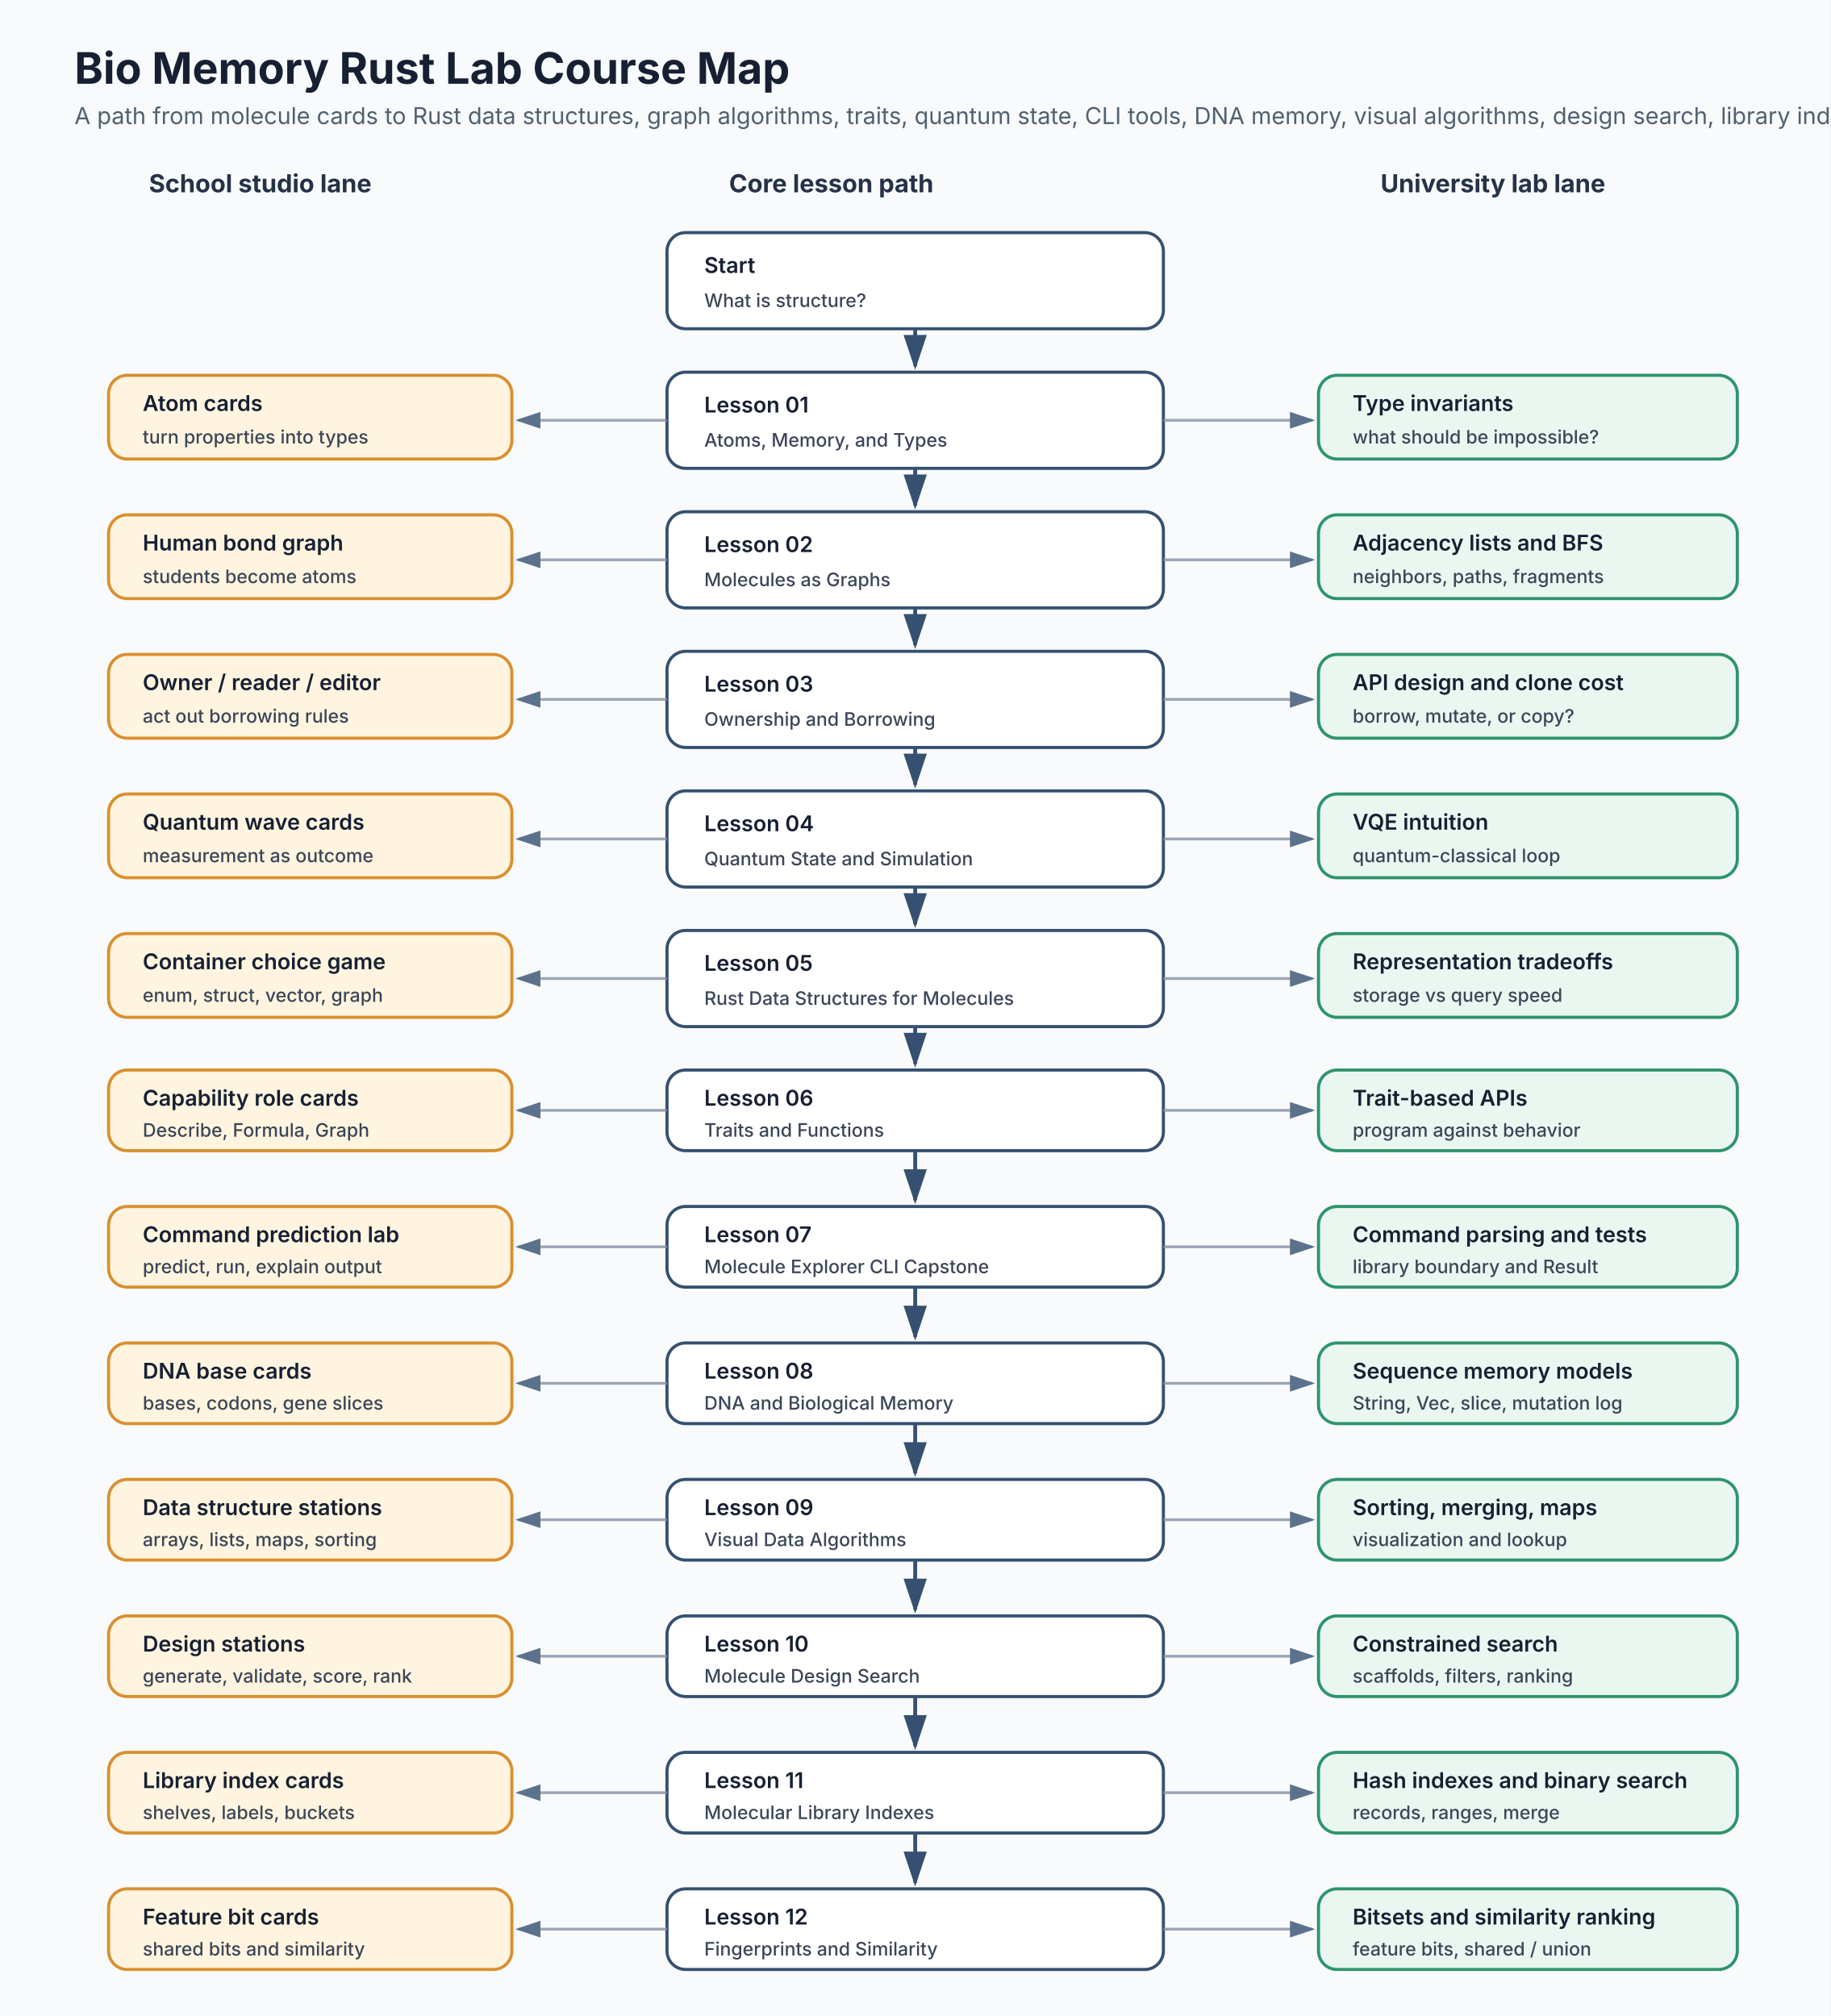
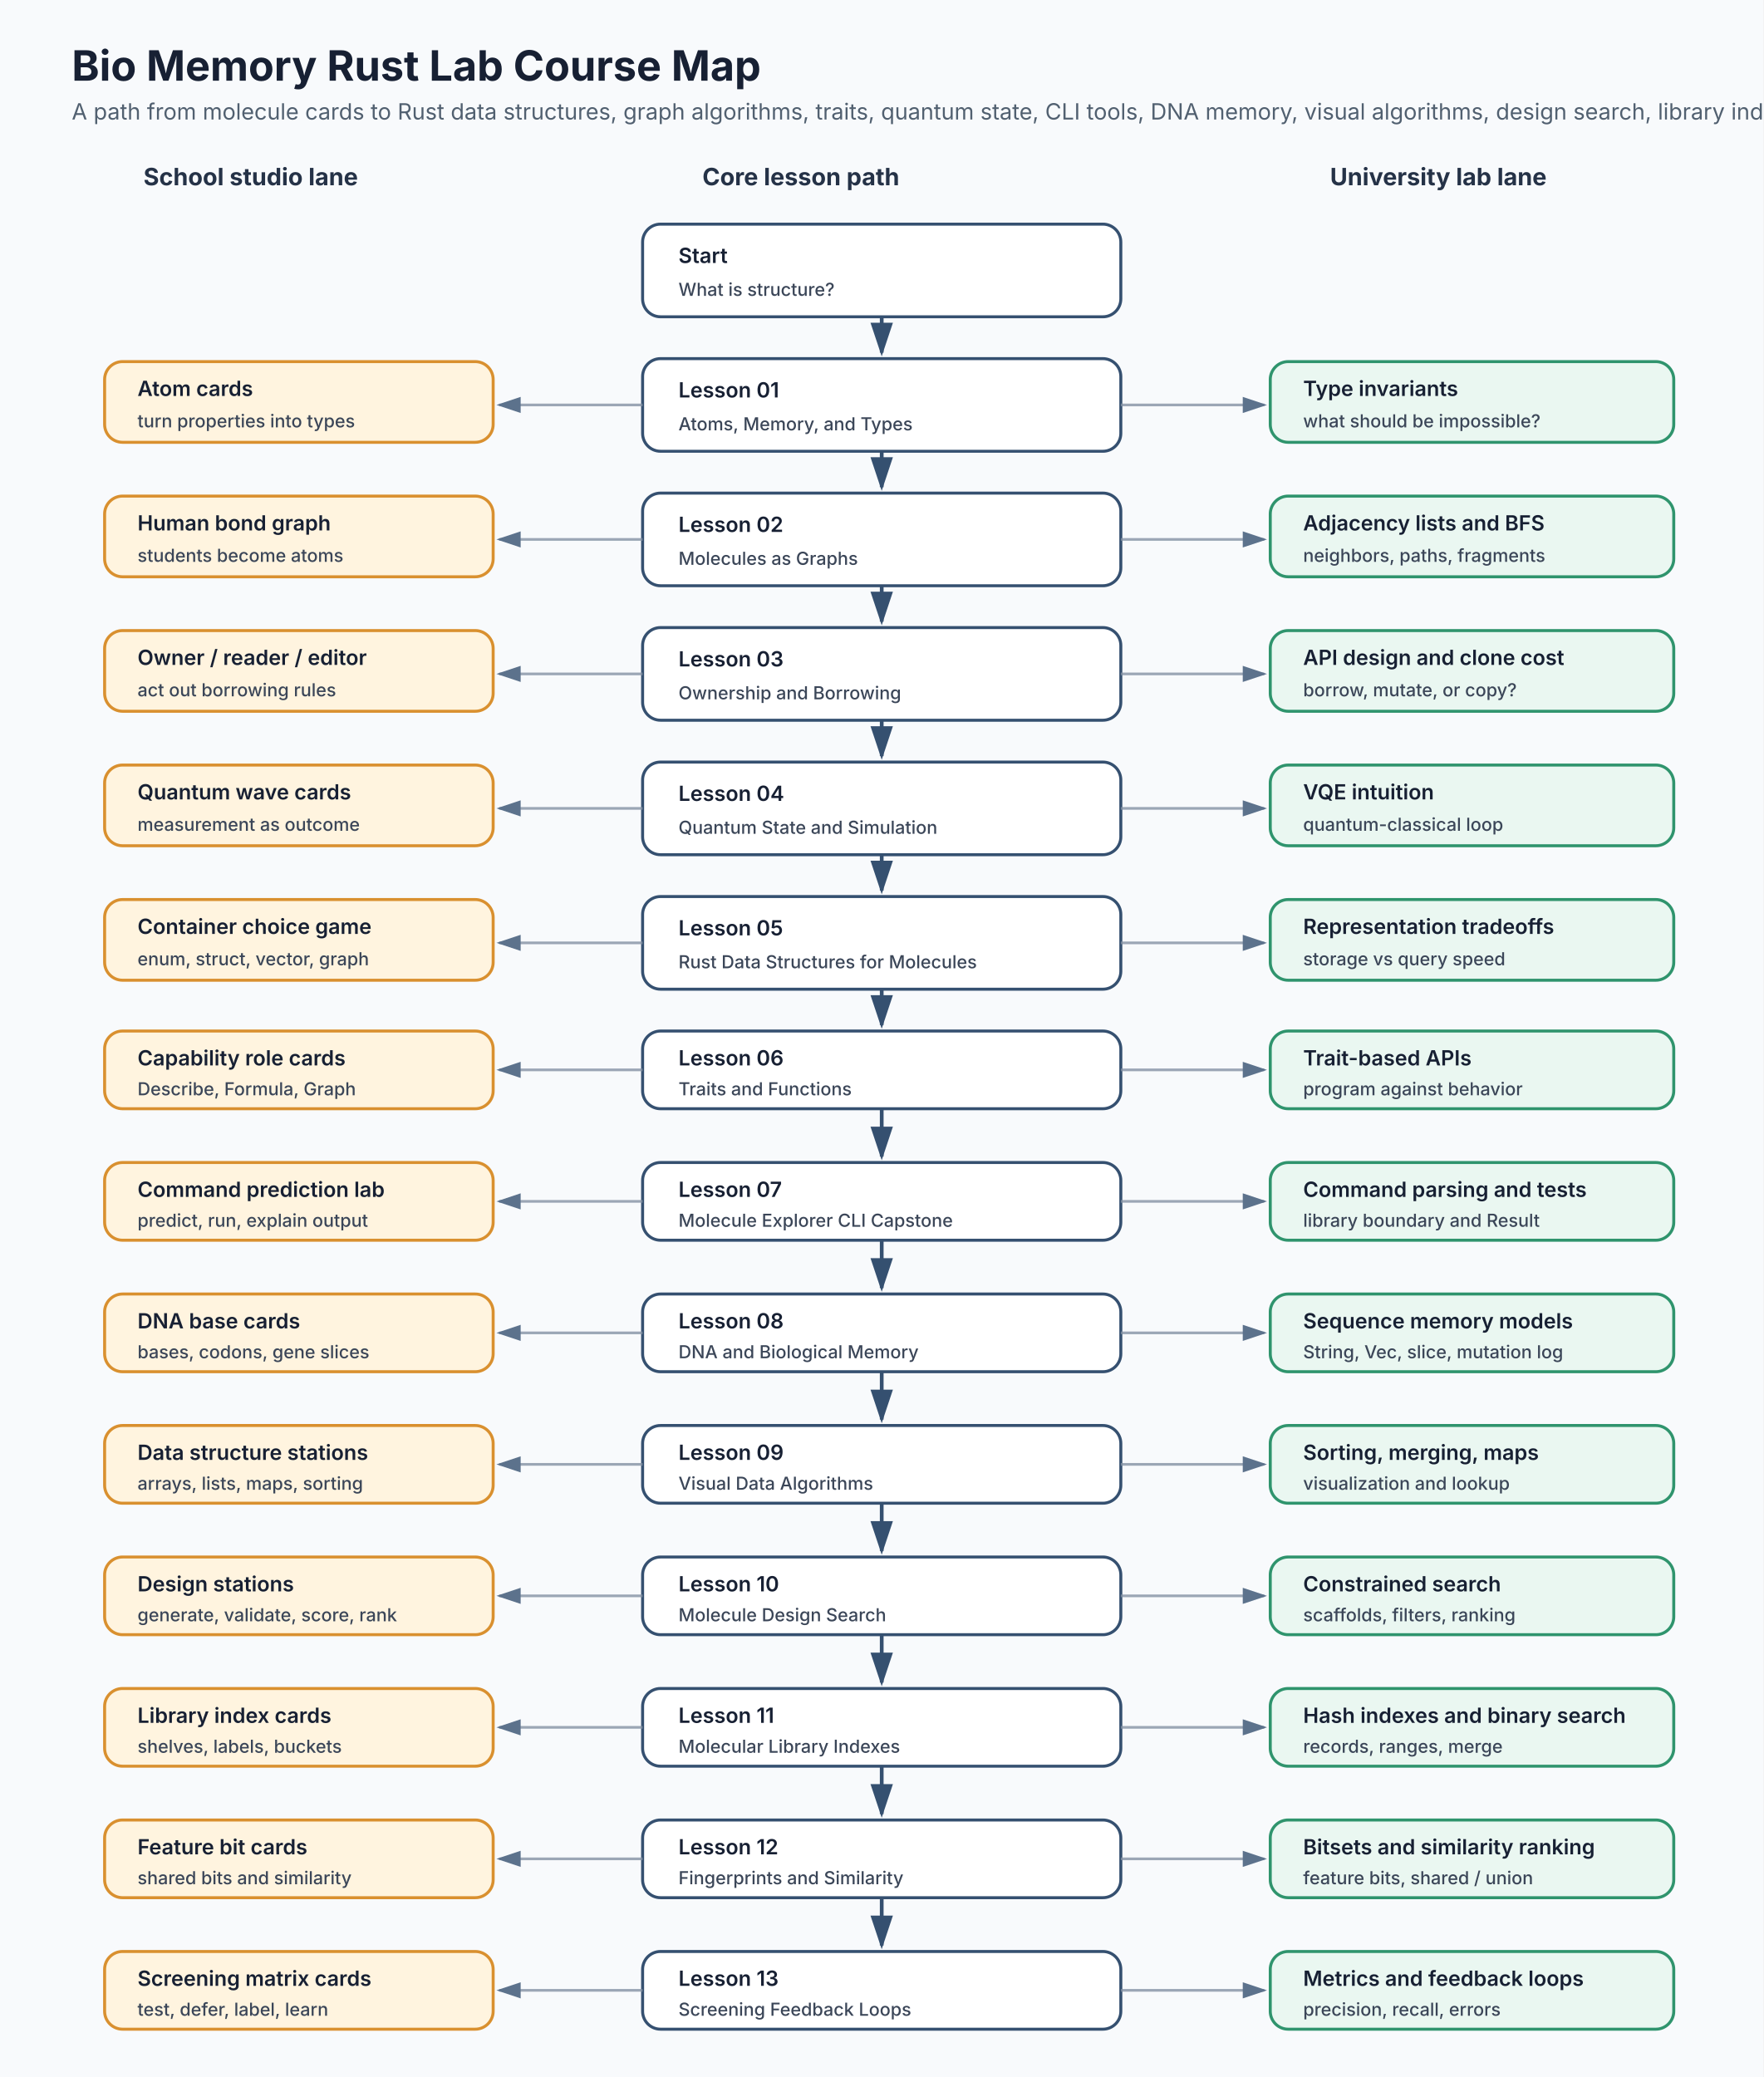
- <svg xmlns="http://www.w3.org/2000/svg" width="1180" height="1300" viewBox="0 0 1180 1300" role="img" aria-labelledby="title desc">
+ <svg xmlns="http://www.w3.org/2000/svg" width="1180" height="1390" viewBox="0 0 1180 1390" role="img" aria-labelledby="title desc">
  <defs>
    <marker id="arrow" markerWidth="10" markerHeight="10" refX="8" refY="3" orient="auto" markerUnits="strokeWidth">
      <path d="M0,0 L0,6 L9,3 z" fill="#355070" />
    </marker>
    <style>
      .bg { fill: #f8fafc; }
      .title { font: 700 28px system-ui, -apple-system, Segoe UI, sans-serif; fill: #172033; }
      .subtitle { font: 400 15px system-ui, -apple-system, Segoe UI, sans-serif; fill: #516070; }
      .lane { font: 700 16px system-ui, -apple-system, Segoe UI, sans-serif; fill: #253247; }
      .box { stroke-width: 2; rx: 12; ry: 12; }
      .lesson { fill: #ffffff; stroke: #355070; }
      .school { fill: #fff4df; stroke: #d9902f; }
      .university { fill: #eaf7f1; stroke: #2f946d; }
      .text { font: 600 14px system-ui, -apple-system, Segoe UI, sans-serif; fill: #172033; }
      .small { font: 500 12px system-ui, -apple-system, Segoe UI, sans-serif; fill: #3b4658; }
      .arrow { stroke: #355070; stroke-width: 2.5; fill: none; marker-end: url(#arrow); }
      .soft-arrow { stroke: #8391a4; stroke-width: 1.8; fill: none; marker-end: url(#arrow); opacity: 0.8; }
    </style>
  </defs>
-   <rect class="bg" width="1180" height="1300" />
+   <rect class="bg" width="1180" height="1390" />
  <text class="title" x="48" y="54">Bio Memory Rust Lab Course Map</text>
-   <text class="subtitle" x="48" y="80">A path from molecule cards to Rust data structures, graph algorithms, traits, quantum state, CLI tools, DNA memory, visual algorithms, design search, library indexes, and fingerprints.</text>
+   <text class="subtitle" x="48" y="80">A path from molecule cards to Rust data structures, graph algorithms, traits, quantum state, CLI tools, DNA memory, visual algorithms, design search, library indexes, fingerprints, and screening feedback.</text>
  <text class="lane" x="96" y="124">School studio lane</text>
  <text class="lane" x="470" y="124">Core lesson path</text>
  <text class="lane" x="890" y="124">University lab lane</text>
  <rect class="box lesson" x="430" y="150" width="320" height="62" />
  <text class="text" x="454" y="176">Start</text>
  <text class="small" x="454" y="198">What is structure?</text>
  <rect class="box lesson" x="430" y="240" width="320" height="62" />
  <text class="text" x="454" y="266">Lesson 01</text>
  <text class="small" x="454" y="288">Atoms, Memory, and Types</text>
  <rect class="box lesson" x="430" y="330" width="320" height="62" />
  <text class="text" x="454" y="356">Lesson 02</text>
  <text class="small" x="454" y="378">Molecules as Graphs</text>
  <rect class="box lesson" x="430" y="420" width="320" height="62" />
  <text class="text" x="454" y="446">Lesson 03</text>
  <text class="small" x="454" y="468">Ownership and Borrowing</text>
  <rect class="box lesson" x="430" y="510" width="320" height="62" />
  <text class="text" x="454" y="536">Lesson 04</text>
  <text class="small" x="454" y="558">Quantum State and Simulation</text>
  <rect class="box lesson" x="430" y="600" width="320" height="62" />
  <text class="text" x="454" y="626">Lesson 05</text>
  <text class="small" x="454" y="648">Rust Data Structures for Molecules</text>
  <rect class="box lesson" x="430" y="690" width="320" height="52" />
  <text class="text" x="454" y="713">Lesson 06</text>
  <text class="small" x="454" y="733">Traits and Functions</text>
  <rect class="box lesson" x="430" y="778" width="320" height="52" />
  <text class="text" x="454" y="801">Lesson 07</text>
  <text class="small" x="454" y="821">Molecule Explorer CLI Capstone</text>
  <rect class="box lesson" x="430" y="866" width="320" height="52" />
  <text class="text" x="454" y="889">Lesson 08</text>
  <text class="small" x="454" y="909">DNA and Biological Memory</text>
  <rect class="box lesson" x="430" y="954" width="320" height="52" />
  <text class="text" x="454" y="977">Lesson 09</text>
  <text class="small" x="454" y="997">Visual Data Algorithms</text>
  <rect class="box lesson" x="430" y="1042" width="320" height="52" />
  <text class="text" x="454" y="1065">Lesson 10</text>
  <text class="small" x="454" y="1085">Molecule Design Search</text>
  <rect class="box lesson" x="430" y="1130" width="320" height="52" />
  <text class="text" x="454" y="1153">Lesson 11</text>
  <text class="small" x="454" y="1173">Molecular Library Indexes</text>
  <rect class="box lesson" x="430" y="1218" width="320" height="52" />
  <text class="text" x="454" y="1241">Lesson 12</text>
  <text class="small" x="454" y="1261">Fingerprints and Similarity</text>
+   <rect class="box lesson" x="430" y="1306" width="320" height="52" />
+   <text class="text" x="454" y="1329">Lesson 13</text>
+   <text class="small" x="454" y="1349">Screening Feedback Loops</text>
  <path class="arrow" d="M590 212 L590 236" />
  <path class="arrow" d="M590 302 L590 326" />
  <path class="arrow" d="M590 392 L590 416" />
  <path class="arrow" d="M590 482 L590 506" />
  <path class="arrow" d="M590 572 L590 596" />
  <path class="arrow" d="M590 662 L590 686" />
  <path class="arrow" d="M590 742 L590 774" />
  <path class="arrow" d="M590 830 L590 862" />
  <path class="arrow" d="M590 918 L590 950" />
  <path class="arrow" d="M590 1006 L590 1038" />
  <path class="arrow" d="M590 1094 L590 1126" />
  <path class="arrow" d="M590 1182 L590 1214" />
+   <path class="arrow" d="M590 1270 L590 1302" />
  <rect class="box school" x="70" y="242" width="260" height="54" />
  <text class="text" x="92" y="265">Atom cards</text>
  <text class="small" x="92" y="286">turn properties into types</text>
  <rect class="box school" x="70" y="332" width="260" height="54" />
  <text class="text" x="92" y="355">Human bond graph</text>
  <text class="small" x="92" y="376">students become atoms</text>
  <rect class="box school" x="70" y="422" width="260" height="54" />
  <text class="text" x="92" y="445">Owner / reader / editor</text>
  <text class="small" x="92" y="466">act out borrowing rules</text>
  <rect class="box school" x="70" y="512" width="260" height="54" />
  <text class="text" x="92" y="535">Quantum wave cards</text>
  <text class="small" x="92" y="556">measurement as outcome</text>
  <rect class="box school" x="70" y="602" width="260" height="54" />
  <text class="text" x="92" y="625">Container choice game</text>
  <text class="small" x="92" y="646">enum, struct, vector, graph</text>
  <rect class="box school" x="70" y="690" width="260" height="52" />
  <text class="text" x="92" y="713">Capability role cards</text>
  <text class="small" x="92" y="733">Describe, Formula, Graph</text>
  <rect class="box school" x="70" y="778" width="260" height="52" />
  <text class="text" x="92" y="801">Command prediction lab</text>
  <text class="small" x="92" y="821">predict, run, explain output</text>
  <rect class="box school" x="70" y="866" width="260" height="52" />
  <text class="text" x="92" y="889">DNA base cards</text>
  <text class="small" x="92" y="909">bases, codons, gene slices</text>
  <rect class="box school" x="70" y="954" width="260" height="52" />
  <text class="text" x="92" y="977">Data structure stations</text>
  <text class="small" x="92" y="997">arrays, lists, maps, sorting</text>
  <rect class="box school" x="70" y="1042" width="260" height="52" />
  <text class="text" x="92" y="1065">Design stations</text>
  <text class="small" x="92" y="1085">generate, validate, score, rank</text>
  <rect class="box school" x="70" y="1130" width="260" height="52" />
  <text class="text" x="92" y="1153">Library index cards</text>
  <text class="small" x="92" y="1173">shelves, labels, buckets</text>
  <rect class="box school" x="70" y="1218" width="260" height="52" />
  <text class="text" x="92" y="1241">Feature bit cards</text>
  <text class="small" x="92" y="1261">shared bits and similarity</text>
+   <rect class="box school" x="70" y="1306" width="260" height="52" />
+   <text class="text" x="92" y="1329">Screening matrix cards</text>
+   <text class="small" x="92" y="1349">test, defer, label, learn</text>
  <path class="soft-arrow" d="M430 271 L334 271" />
  <path class="soft-arrow" d="M430 361 L334 361" />
  <path class="soft-arrow" d="M430 451 L334 451" />
  <path class="soft-arrow" d="M430 541 L334 541" />
  <path class="soft-arrow" d="M430 631 L334 631" />
  <path class="soft-arrow" d="M430 716 L334 716" />
  <path class="soft-arrow" d="M430 804 L334 804" />
  <path class="soft-arrow" d="M430 892 L334 892" />
  <path class="soft-arrow" d="M430 980 L334 980" />
  <path class="soft-arrow" d="M430 1068 L334 1068" />
  <path class="soft-arrow" d="M430 1156 L334 1156" />
  <path class="soft-arrow" d="M430 1244 L334 1244" />
+   <path class="soft-arrow" d="M430 1332 L334 1332" />
  <rect class="box university" x="850" y="242" width="270" height="54" />
  <text class="text" x="872" y="265">Type invariants</text>
  <text class="small" x="872" y="286">what should be impossible?</text>
  <rect class="box university" x="850" y="332" width="270" height="54" />
  <text class="text" x="872" y="355">Adjacency lists and BFS</text>
  <text class="small" x="872" y="376">neighbors, paths, fragments</text>
  <rect class="box university" x="850" y="422" width="270" height="54" />
  <text class="text" x="872" y="445">API design and clone cost</text>
  <text class="small" x="872" y="466">borrow, mutate, or copy?</text>
  <rect class="box university" x="850" y="512" width="270" height="54" />
  <text class="text" x="872" y="535">VQE intuition</text>
  <text class="small" x="872" y="556">quantum-classical loop</text>
  <rect class="box university" x="850" y="602" width="270" height="54" />
  <text class="text" x="872" y="625">Representation tradeoffs</text>
  <text class="small" x="872" y="646">storage vs query speed</text>
  <rect class="box university" x="850" y="690" width="270" height="52" />
  <text class="text" x="872" y="713">Trait-based APIs</text>
  <text class="small" x="872" y="733">program against behavior</text>
  <rect class="box university" x="850" y="778" width="270" height="52" />
  <text class="text" x="872" y="801">Command parsing and tests</text>
  <text class="small" x="872" y="821">library boundary and Result</text>
  <rect class="box university" x="850" y="866" width="270" height="52" />
  <text class="text" x="872" y="889">Sequence memory models</text>
  <text class="small" x="872" y="909">String, Vec, slice, mutation log</text>
  <rect class="box university" x="850" y="954" width="270" height="52" />
  <text class="text" x="872" y="977">Sorting, merging, maps</text>
  <text class="small" x="872" y="997">visualization and lookup</text>
  <rect class="box university" x="850" y="1042" width="270" height="52" />
  <text class="text" x="872" y="1065">Constrained search</text>
  <text class="small" x="872" y="1085">scaffolds, filters, ranking</text>
  <rect class="box university" x="850" y="1130" width="270" height="52" />
  <text class="text" x="872" y="1153">Hash indexes and binary search</text>
  <text class="small" x="872" y="1173">records, ranges, merge</text>
  <rect class="box university" x="850" y="1218" width="270" height="52" />
  <text class="text" x="872" y="1241">Bitsets and similarity ranking</text>
  <text class="small" x="872" y="1261">feature bits, shared / union</text>
+   <rect class="box university" x="850" y="1306" width="270" height="52" />
+   <text class="text" x="872" y="1329">Metrics and feedback loops</text>
+   <text class="small" x="872" y="1349">precision, recall, errors</text>
  <path class="soft-arrow" d="M750 271 L846 271" />
  <path class="soft-arrow" d="M750 361 L846 361" />
  <path class="soft-arrow" d="M750 451 L846 451" />
  <path class="soft-arrow" d="M750 541 L846 541" />
  <path class="soft-arrow" d="M750 631 L846 631" />
  <path class="soft-arrow" d="M750 716 L846 716" />
  <path class="soft-arrow" d="M750 804 L846 804" />
  <path class="soft-arrow" d="M750 892 L846 892" />
  <path class="soft-arrow" d="M750 980 L846 980" />
  <path class="soft-arrow" d="M750 1068 L846 1068" />
  <path class="soft-arrow" d="M750 1156 L846 1156" />
  <path class="soft-arrow" d="M750 1244 L846 1244" />
+   <path class="soft-arrow" d="M750 1332 L846 1332" />
</svg>
